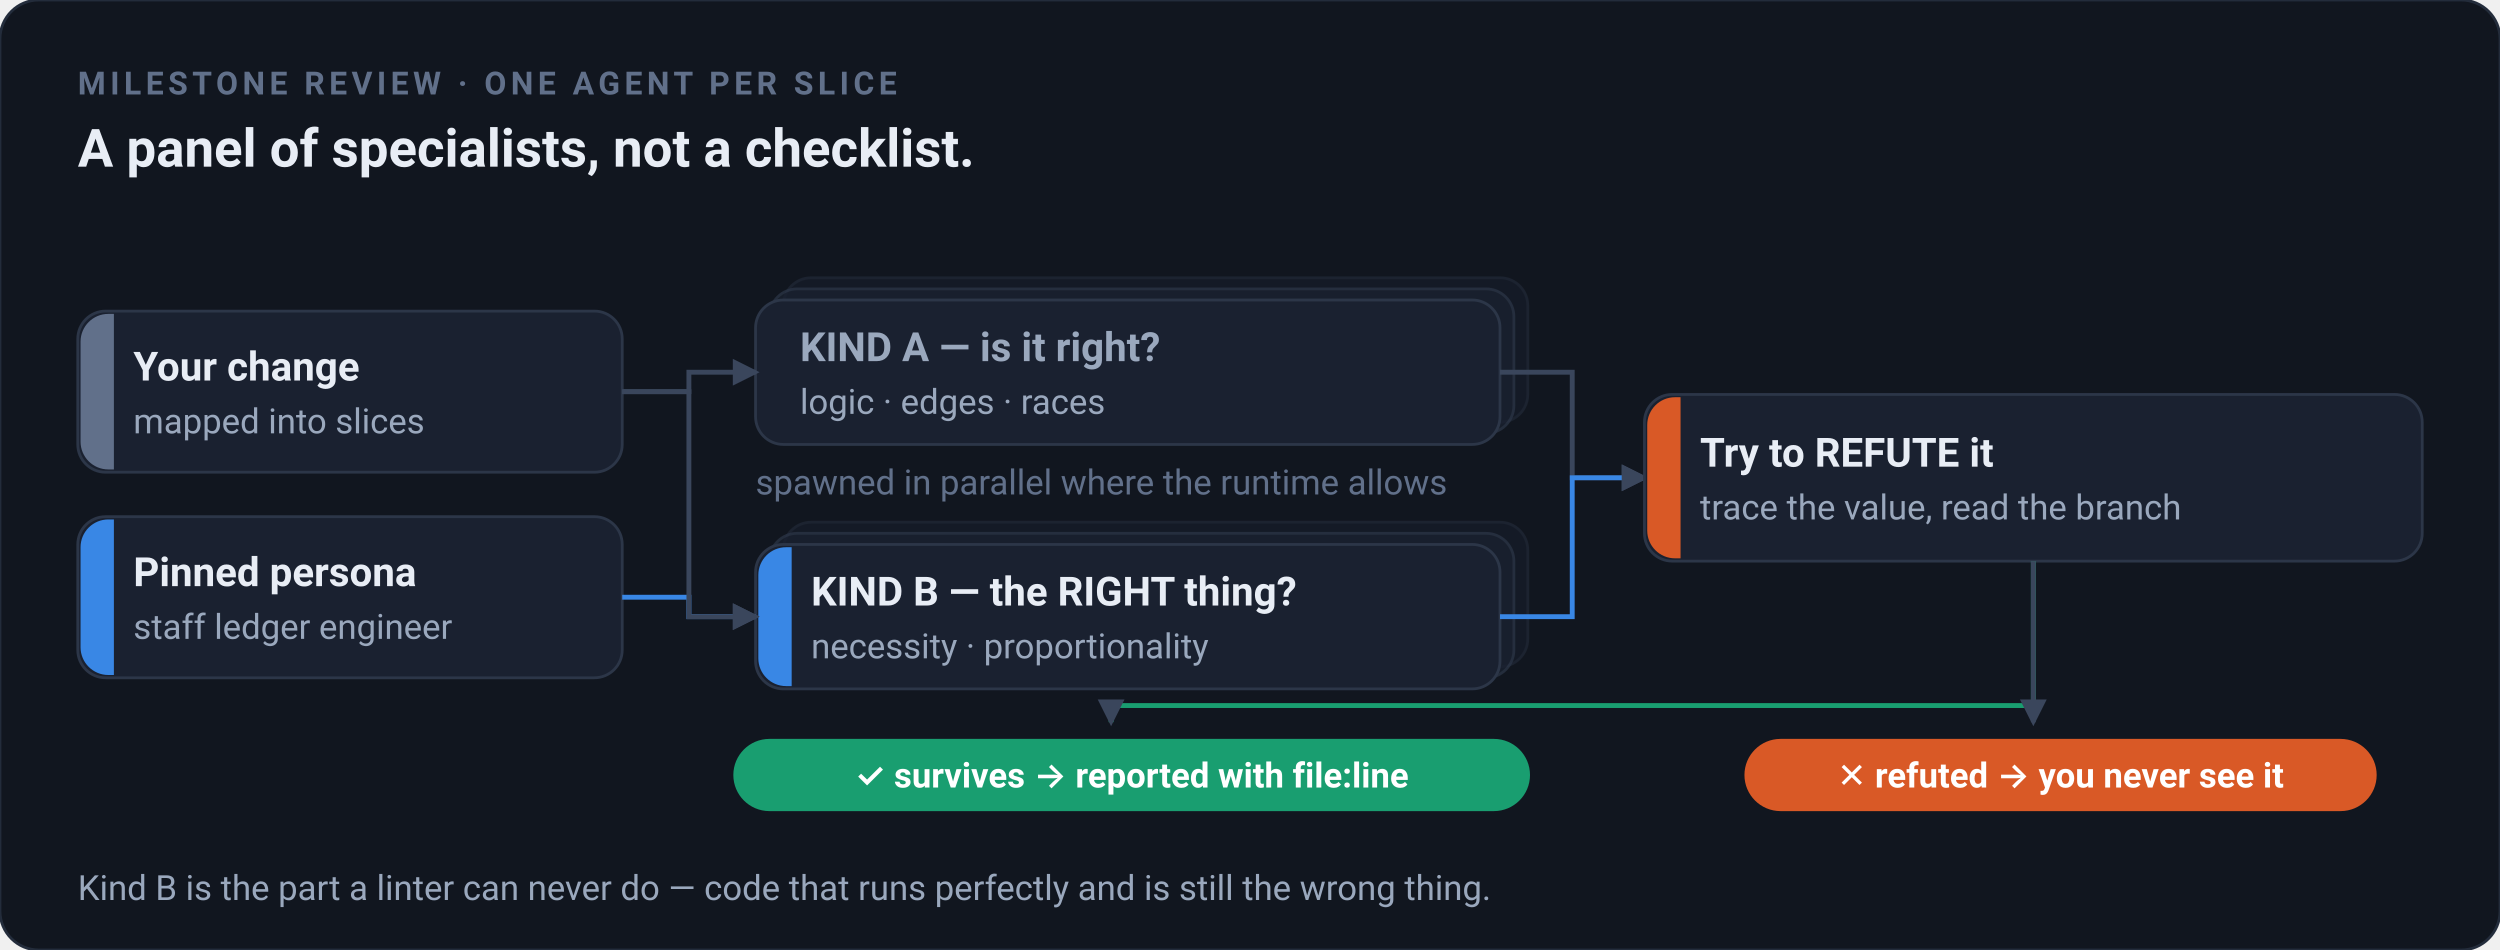
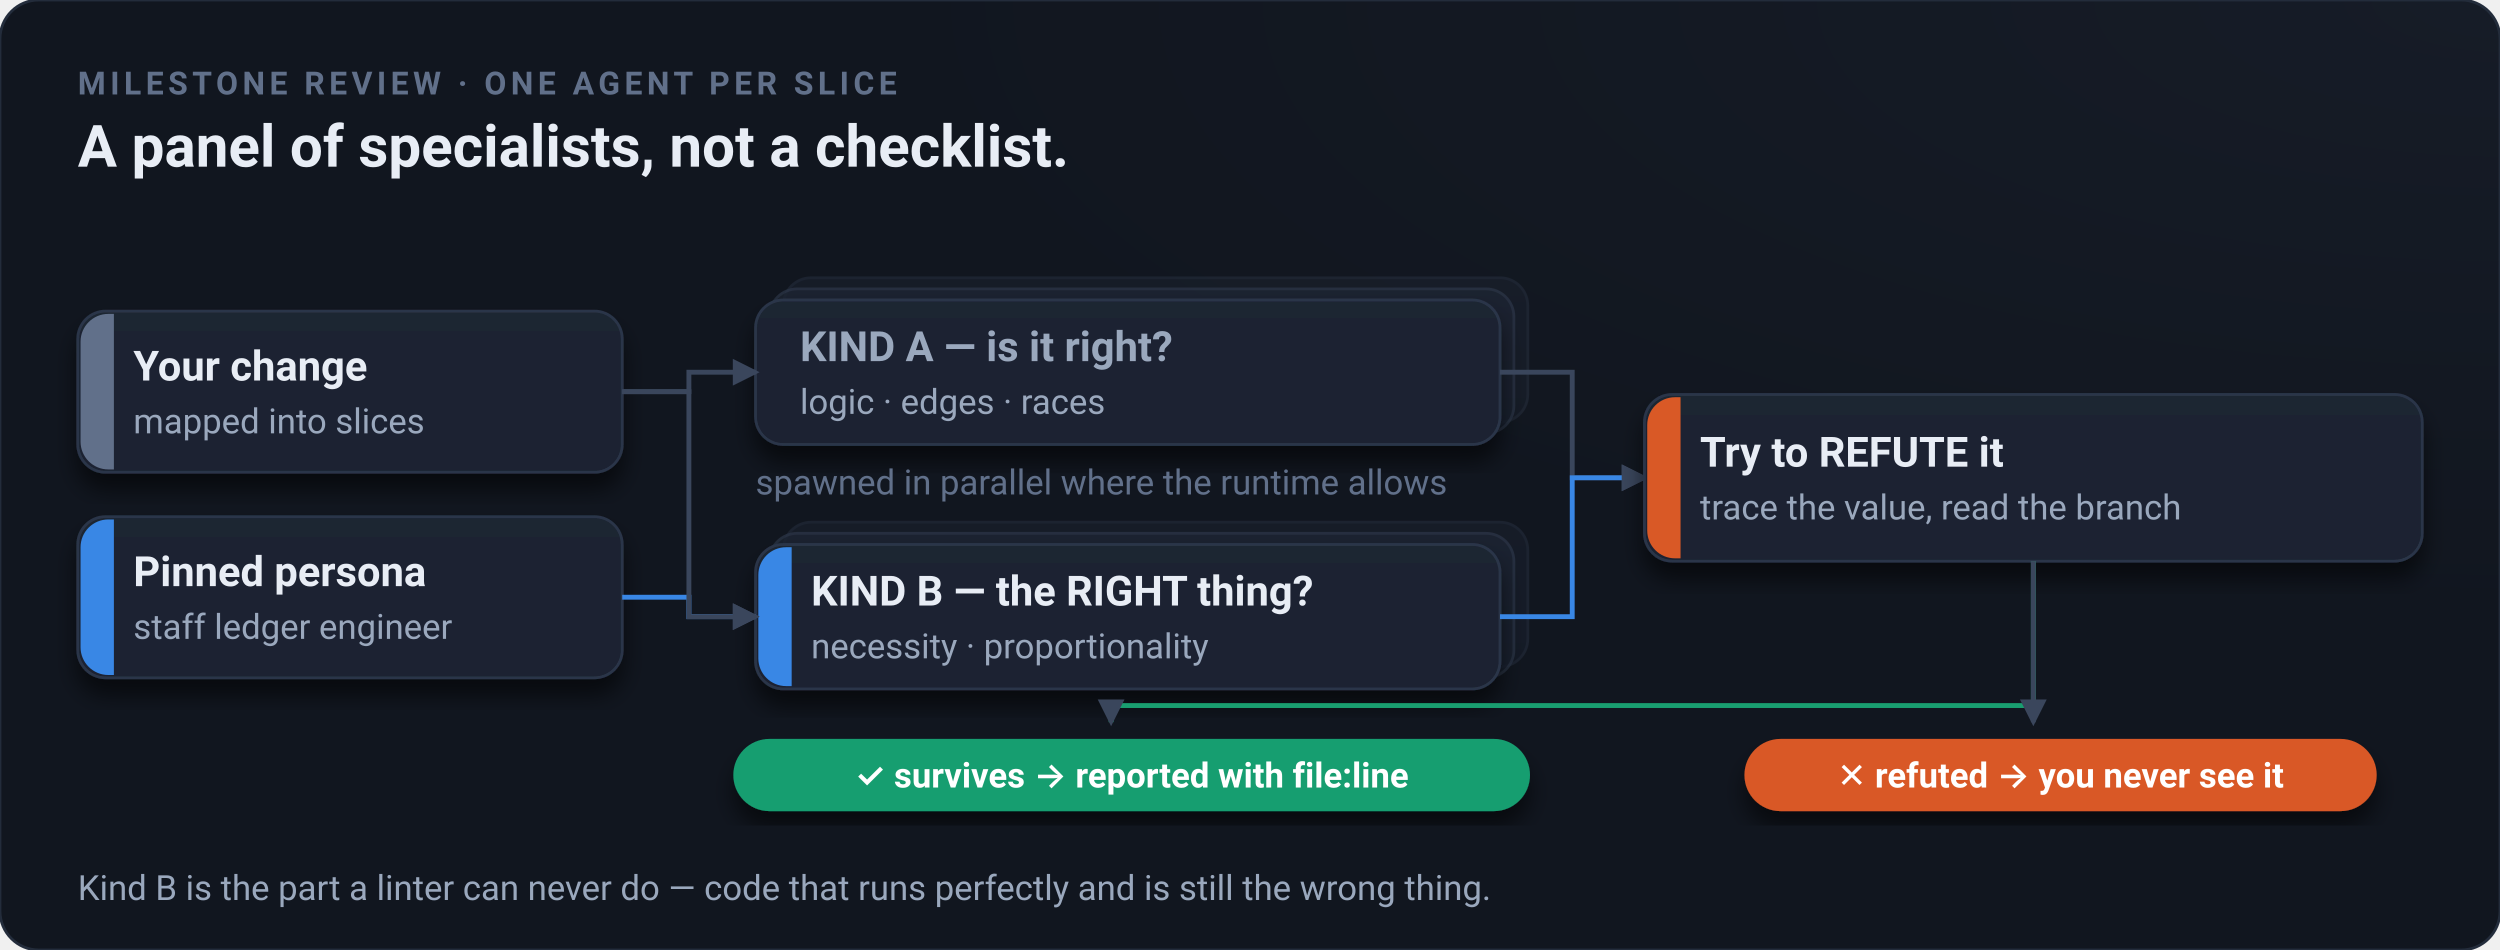
- <svg xmlns="http://www.w3.org/2000/svg" viewBox="0 0 900 342" width="900" height="342" role="img" aria-label="A change is split into slices and one lens agent is spawned per slice, all carrying the same pinned domain persona, asking correctness and judgment questions in parallel; every finding must then survive an adversarial refutation attempt before it reaches you.">
-   <defs>
-     <marker id="ar" viewBox="0 0 10 10" refX="8.5" refY="5" markerWidth="5.5" markerHeight="5.5" orient="auto-start-reverse">
-       <path d="M0 0 L10 5 L0 10 z" fill="#3a465c" />
-     </marker>
-   </defs>
-   <rect width="900" height="342" rx="14" fill="#11161f" stroke="#232c3b" />
-   <text x="28" y="34" font-family="ui-sans-serif,-apple-system,BlinkMacSystemFont,'Segoe UI',Roboto,'Helvetica Neue',sans-serif" font-size="11.5" font-weight="600" letter-spacing="1.6" fill="#61708a">MILESTONE REVIEW · ONE AGENT PER SLICE</text>
-   <text x="28" y="60" font-family="ui-sans-serif,-apple-system,BlinkMacSystemFont,'Segoe UI',Roboto,'Helvetica Neue',sans-serif" font-size="19" font-weight="650" fill="#e8edf5">A panel of specialists, not a checklist.</text>
-   <rect x="28" y="112" width="196" height="58" rx="10" fill="#1a2130" stroke="#2c3648" />
-   <path d="M29 123 a10 10 0 0 1 10 -10 h2 v56 h-2 a10 10 0 0 1 -10 -10 z" fill="#61708a" />
-   <text x="48" y="137" font-family="ui-sans-serif,-apple-system,BlinkMacSystemFont,'Segoe UI',Roboto,'Helvetica Neue',sans-serif" font-size="14.5" font-weight="600" fill="#e8edf5">Your change</text>
-   <text x="48" y="156" font-family="ui-sans-serif,-apple-system,BlinkMacSystemFont,'Segoe UI',Roboto,'Helvetica Neue',sans-serif" font-size="12.5" fill="#9aa8bd">mapped into slices</text>
-   <rect x="28" y="186" width="196" height="58" rx="10" fill="#1a2130" stroke="#2c3648" />
-   <path d="M29 197 a10 10 0 0 1 10 -10 h2 v56 h-2 a10 10 0 0 1 -10 -10 z" fill="#3987e5" />
-   <text x="48" y="211" font-family="ui-sans-serif,-apple-system,BlinkMacSystemFont,'Segoe UI',Roboto,'Helvetica Neue',sans-serif" font-size="14.5" font-weight="600" fill="#e8edf5">Pinned persona</text>
-   <text x="48" y="230" font-family="ui-sans-serif,-apple-system,BlinkMacSystemFont,'Segoe UI',Roboto,'Helvetica Neue',sans-serif" font-size="12.5" fill="#9aa8bd">staff ledger engineer</text>
-   <rect x="282" y="100" width="268" height="52" rx="10" fill="#1a2130" stroke="#2c3648" opacity="0.4" />
-   <rect x="277" y="104" width="268" height="52" rx="10" fill="#1a2130" stroke="#2c3648" opacity="0.7" />
-   <rect x="272" y="108" width="268" height="52" rx="10" fill="#1a2130" stroke="#2c3648" />
-   <text x="288" y="130" font-family="ui-sans-serif,-apple-system,BlinkMacSystemFont,'Segoe UI',Roboto,'Helvetica Neue',sans-serif" font-size="14.5" font-weight="600" fill="#9aa8bd">KIND A — is it right?</text>
-   <text x="288" y="149" font-family="ui-sans-serif,-apple-system,BlinkMacSystemFont,'Segoe UI',Roboto,'Helvetica Neue',sans-serif" font-size="12.5" fill="#9aa8bd">logic · edges · races</text>
-   <rect x="282" y="188" width="268" height="52" rx="10" fill="#1a2130" stroke="#2c3648" opacity="0.4" />
-   <rect x="277" y="192" width="268" height="52" rx="10" fill="#1a2130" stroke="#2c3648" opacity="0.7" />
-   <rect x="272" y="196" width="268" height="52" rx="10" fill="#1a2130" stroke="#2c3648" />
-   <path d="M273 207 a10 10 0 0 1 10 -10 h2 v50 h-2 a10 10 0 0 1 -10 -10 z" fill="#3987e5" />
-   <text x="292" y="218" font-family="ui-sans-serif,-apple-system,BlinkMacSystemFont,'Segoe UI',Roboto,'Helvetica Neue',sans-serif" font-size="14.5" font-weight="600" fill="#e8edf5">KIND B — the RIGHT thing?</text>
-   <text x="292" y="237" font-family="ui-sans-serif,-apple-system,BlinkMacSystemFont,'Segoe UI',Roboto,'Helvetica Neue',sans-serif" font-size="12.5" fill="#9aa8bd">necessity · proportionality</text>
-   <path d="M224 141 H248 V134 H272" fill="none" stroke="#3a465c" stroke-width="1.75" marker-end="url(#ar)" />
-   <path d="M224 215 H248 V222 H272" fill="none" stroke="#3987e5" stroke-width="1.75" marker-end="url(#ar)" />
-   <path d="M224 141 H248 V222 H272" fill="none" stroke="#3a465c" stroke-width="1.75" marker-end="url(#ar)" />
-   <text x="272" y="178" text-anchor="start" font-family="ui-sans-serif,-apple-system,BlinkMacSystemFont,'Segoe UI',Roboto,'Helvetica Neue',sans-serif" font-size="12.5" fill="#61708a">spawned in parallel where the runtime allows</text>
-   <path d="M540 134 H566 V172 H592" fill="none" stroke="#3a465c" stroke-width="1.75" marker-end="url(#ar)" />
-   <path d="M540 222 H566 V172 H592" fill="none" stroke="#3987e5" stroke-width="1.75" marker-end="url(#ar)" />
-   <rect x="592" y="142" width="280" height="60" rx="10" fill="#1a2130" stroke="#2c3648" />
-   <path d="M593 153 a10 10 0 0 1 10 -10 h2 v58 h-2 a10 10 0 0 1 -10 -10 z" fill="#d95926" />
-   <text x="612" y="168" font-family="ui-sans-serif,-apple-system,BlinkMacSystemFont,'Segoe UI',Roboto,'Helvetica Neue',sans-serif" font-size="14.5" font-weight="600" fill="#e8edf5">Try to REFUTE it</text>
-   <text x="612" y="187" font-family="ui-sans-serif,-apple-system,BlinkMacSystemFont,'Segoe UI',Roboto,'Helvetica Neue',sans-serif" font-size="12.5" fill="#9aa8bd">trace the value, read the branch</text>
-   <path d="M732 202 V254 H400 V260" fill="none" stroke="#199e70" stroke-width="1.75" marker-end="url(#ar)" />
-   <line x1="732" y1="202" x2="732" y2="260" stroke="#3a465c" stroke-width="1.75" marker-end="url(#ar)" />
-   <g>
-     <rect x="264" y="266" width="286.8" height="26" rx="13" fill="#199e70" />
-     <text x="407.4" y="283.5" text-anchor="middle" font-family="ui-sans-serif,-apple-system,BlinkMacSystemFont,'Segoe UI',Roboto,'Helvetica Neue',sans-serif" font-size="12.5" font-weight="600" fill="#ffffff">✓  survives → reported with file:line</text>
+ <svg xmlns="http://www.w3.org/2000/svg" height="342" viewBox="0 0 900 342" width="900">
+   <marker id="a" markerHeight="5.5" markerWidth="5.5" orient="auto-start-reverse" refX="8.5" refY="5" viewBox="0 0 10 10">
+     <path d="m0 0 10 5-10 5z" fill="#3a465c" />
+   </marker>
+   <radialGradient id="b" cx="100%" cy="0%" r="120%">
+     <stop offset="0" stop-color="#161c27" />
+     <stop offset=".55" stop-color="#11161f" />
+   </radialGradient>
+   <linearGradient id="c" x1="0" x2="0" y1="0" y2="1">
+     <stop offset="0" stop-color="#1d2533" />
+     <stop offset="1" stop-color="#1a2130" />
+   </linearGradient>
+   <filter id="d" height="140%" width="140%" x="-20%" y="-20%">
+     <feGaussianBlur in="SourceAlpha" stdDeviation="4" />
+     <feOffset dx="0" dy="6" result="off" />
+     <feComponentTransfer>
+       <feFuncA slope="0.55" type="linear" />
+     </feComponentTransfer>
+     <feMerge>
+       <feMergeNode />
+       <feMergeNode in="SourceGraphic" />
+     </feMerge>
+   </filter>
+   <rect fill="url(#b)" height="342" rx="14" stroke="#232c3b" width="900" />
+   <text fill="#61708a" font-family="ui-sans-serif,-apple-system,BlinkMacSystemFont,'Segoe UI',Roboto,'Helvetica Neue',sans-serif" font-size="11.5" font-weight="600" letter-spacing="1.6" x="28" y="34">MILESTONE REVIEW · ONE AGENT PER SLICE</text>
+   <text fill="#e8edf5" font-family="ui-sans-serif,-apple-system,BlinkMacSystemFont,'Segoe UI',Roboto,'Helvetica Neue',sans-serif" font-size="21" font-weight="700" x="28" y="60">A panel of specialists, not a checklist.</text>
+   <rect fill="url(#c)" filter="url(#d)" height="58" rx="10" stroke="#2c3648" width="196" x="28" y="112" />
+   <path d="m29 123a10 10 0 0 1 10-10h2v56h-2a10 10 0 0 1 -10-10z" fill="#61708a" />
+   <text fill="#e8edf5" font-family="ui-sans-serif,-apple-system,BlinkMacSystemFont,'Segoe UI',Roboto,'Helvetica Neue',sans-serif" font-size="15" font-weight="600" x="48" y="137">Your change</text>
+   <text fill="#9aa8bd" font-family="ui-sans-serif,-apple-system,BlinkMacSystemFont,'Segoe UI',Roboto,'Helvetica Neue',sans-serif" font-size="12.5" x="48" y="156">mapped into slices</text>
+   <rect fill="url(#c)" filter="url(#d)" height="58" rx="10" stroke="#2c3648" width="196" x="28" y="186" />
+   <path d="m29 197a10 10 0 0 1 10-10h2v56h-2a10 10 0 0 1 -10-10z" fill="#3987e5" />
+   <text fill="#e8edf5" font-family="ui-sans-serif,-apple-system,BlinkMacSystemFont,'Segoe UI',Roboto,'Helvetica Neue',sans-serif" font-size="15" font-weight="600" x="48" y="211">Pinned persona</text>
+   <text fill="#9aa8bd" font-family="ui-sans-serif,-apple-system,BlinkMacSystemFont,'Segoe UI',Roboto,'Helvetica Neue',sans-serif" font-size="12.5" x="48" y="230">staff ledger engineer</text>
+   <g fill="url(#c)" stroke="#2c3648">
+     <rect height="52" opacity=".4" rx="10" width="268" x="282" y="100" />
+     <rect height="52" opacity=".7" rx="10" width="268" x="277" y="104" />
+     <rect filter="url(#d)" height="52" rx="10" width="268" x="272" y="108" />
  </g>
-   <g>
-     <rect x="628" y="266" width="227.6" height="26" rx="13" fill="#d95926" />
-     <text x="741.8" y="283.5" text-anchor="middle" font-family="ui-sans-serif,-apple-system,BlinkMacSystemFont,'Segoe UI',Roboto,'Helvetica Neue',sans-serif" font-size="12.5" font-weight="600" fill="#ffffff">✕  refuted → you never see it</text>
+   <text fill="#9aa8bd" font-family="ui-sans-serif,-apple-system,BlinkMacSystemFont,'Segoe UI',Roboto,'Helvetica Neue',sans-serif" font-size="15" font-weight="600" x="288" y="130">KIND A — is it right?</text>
+   <text fill="#9aa8bd" font-family="ui-sans-serif,-apple-system,BlinkMacSystemFont,'Segoe UI',Roboto,'Helvetica Neue',sans-serif" font-size="12.5" x="288" y="149">logic · edges · races</text>
+   <rect fill="url(#c)" height="52" opacity=".4" rx="10" stroke="#2c3648" width="268" x="282" y="188" />
+   <rect fill="url(#c)" height="52" opacity=".7" rx="10" stroke="#2c3648" width="268" x="277" y="192" />
+   <rect fill="url(#c)" filter="url(#d)" height="52" rx="10" stroke="#2c3648" width="268" x="272" y="196" />
+   <path d="m273 207a10 10 0 0 1 10-10h2v50h-2a10 10 0 0 1 -10-10z" fill="#3987e5" />
+   <text fill="#e8edf5" font-family="ui-sans-serif,-apple-system,BlinkMacSystemFont,'Segoe UI',Roboto,'Helvetica Neue',sans-serif" font-size="15" font-weight="600" x="292" y="218">KIND B — the RIGHT thing?</text>
+   <text fill="#9aa8bd" font-family="ui-sans-serif,-apple-system,BlinkMacSystemFont,'Segoe UI',Roboto,'Helvetica Neue',sans-serif" font-size="12.5" x="292" y="237">necessity · proportionality</text>
+   <path d="m224 141h24v-7h24" fill="none" marker-end="url(#a)" stroke="#3a465c" stroke-width="1.75" />
+   <path d="m224 215h24v7h24" fill="none" marker-end="url(#a)" stroke="#3987e5" stroke-width="1.75" />
+   <path d="m224 141h24v81h24" fill="none" marker-end="url(#a)" stroke="#3a465c" stroke-width="1.75" />
+   <text fill="#61708a" font-family="ui-sans-serif,-apple-system,BlinkMacSystemFont,'Segoe UI',Roboto,'Helvetica Neue',sans-serif" font-size="12.5" x="272" y="178">spawned in parallel where the runtime allows</text>
+   <path d="m540 134h26v38h26" fill="none" marker-end="url(#a)" stroke="#3a465c" stroke-width="1.75" />
+   <path d="m540 222h26v-50h26" fill="none" marker-end="url(#a)" stroke="#3987e5" stroke-width="1.75" />
+   <rect fill="url(#c)" filter="url(#d)" height="60" rx="10" stroke="#2c3648" width="280" x="592" y="142" />
+   <path d="m593 153a10 10 0 0 1 10-10h2v58h-2a10 10 0 0 1 -10-10z" fill="#d95926" />
+   <text fill="#e8edf5" font-family="ui-sans-serif,-apple-system,BlinkMacSystemFont,'Segoe UI',Roboto,'Helvetica Neue',sans-serif" font-size="15" font-weight="600" x="612" y="168">Try to REFUTE it</text>
+   <text fill="#9aa8bd" font-family="ui-sans-serif,-apple-system,BlinkMacSystemFont,'Segoe UI',Roboto,'Helvetica Neue',sans-serif" font-size="12.5" x="612" y="187">trace the value, read the branch</text>
+   <path d="m732 202v52h-332v6" fill="none" marker-end="url(#a)" stroke="#199e70" stroke-width="1.75" />
+   <path d="m732 202v58" marker-end="url(#a)" stroke="#3a465c" stroke-width="1.75" />
+   <g filter="url(#d)">
+     <rect fill="#199e70" height="26" rx="13" width="286.8" x="264" y="266" />
+     <text fill="#fff" font-family="ui-sans-serif,-apple-system,BlinkMacSystemFont,'Segoe UI',Roboto,'Helvetica Neue',sans-serif" font-size="12.5" font-weight="600" text-anchor="middle" x="407.4" y="283.5">✓ survives → reported with file:line</text>
  </g>
-   <text x="28" y="324" text-anchor="start" font-family="ui-sans-serif,-apple-system,BlinkMacSystemFont,'Segoe UI',Roboto,'Helvetica Neue',sans-serif" font-size="12.5" fill="#9aa8bd">Kind B is the part a linter can never do — code that runs perfectly and is still the wrong thing.</text>
+   <g filter="url(#d)">
+     <rect fill="#d95926" height="26" rx="13" width="227.6" x="628" y="266" />
+     <text fill="#fff" font-family="ui-sans-serif,-apple-system,BlinkMacSystemFont,'Segoe UI',Roboto,'Helvetica Neue',sans-serif" font-size="12.5" font-weight="600" text-anchor="middle" x="741.8" y="283.5">✕ refuted → you never see it</text>
+   </g>
+   <text fill="#9aa8bd" font-family="ui-sans-serif,-apple-system,BlinkMacSystemFont,'Segoe UI',Roboto,'Helvetica Neue',sans-serif" font-size="12.5" x="28" y="324">Kind B is the part a linter can never do — code that runs perfectly and is still the wrong thing.</text>
</svg>
